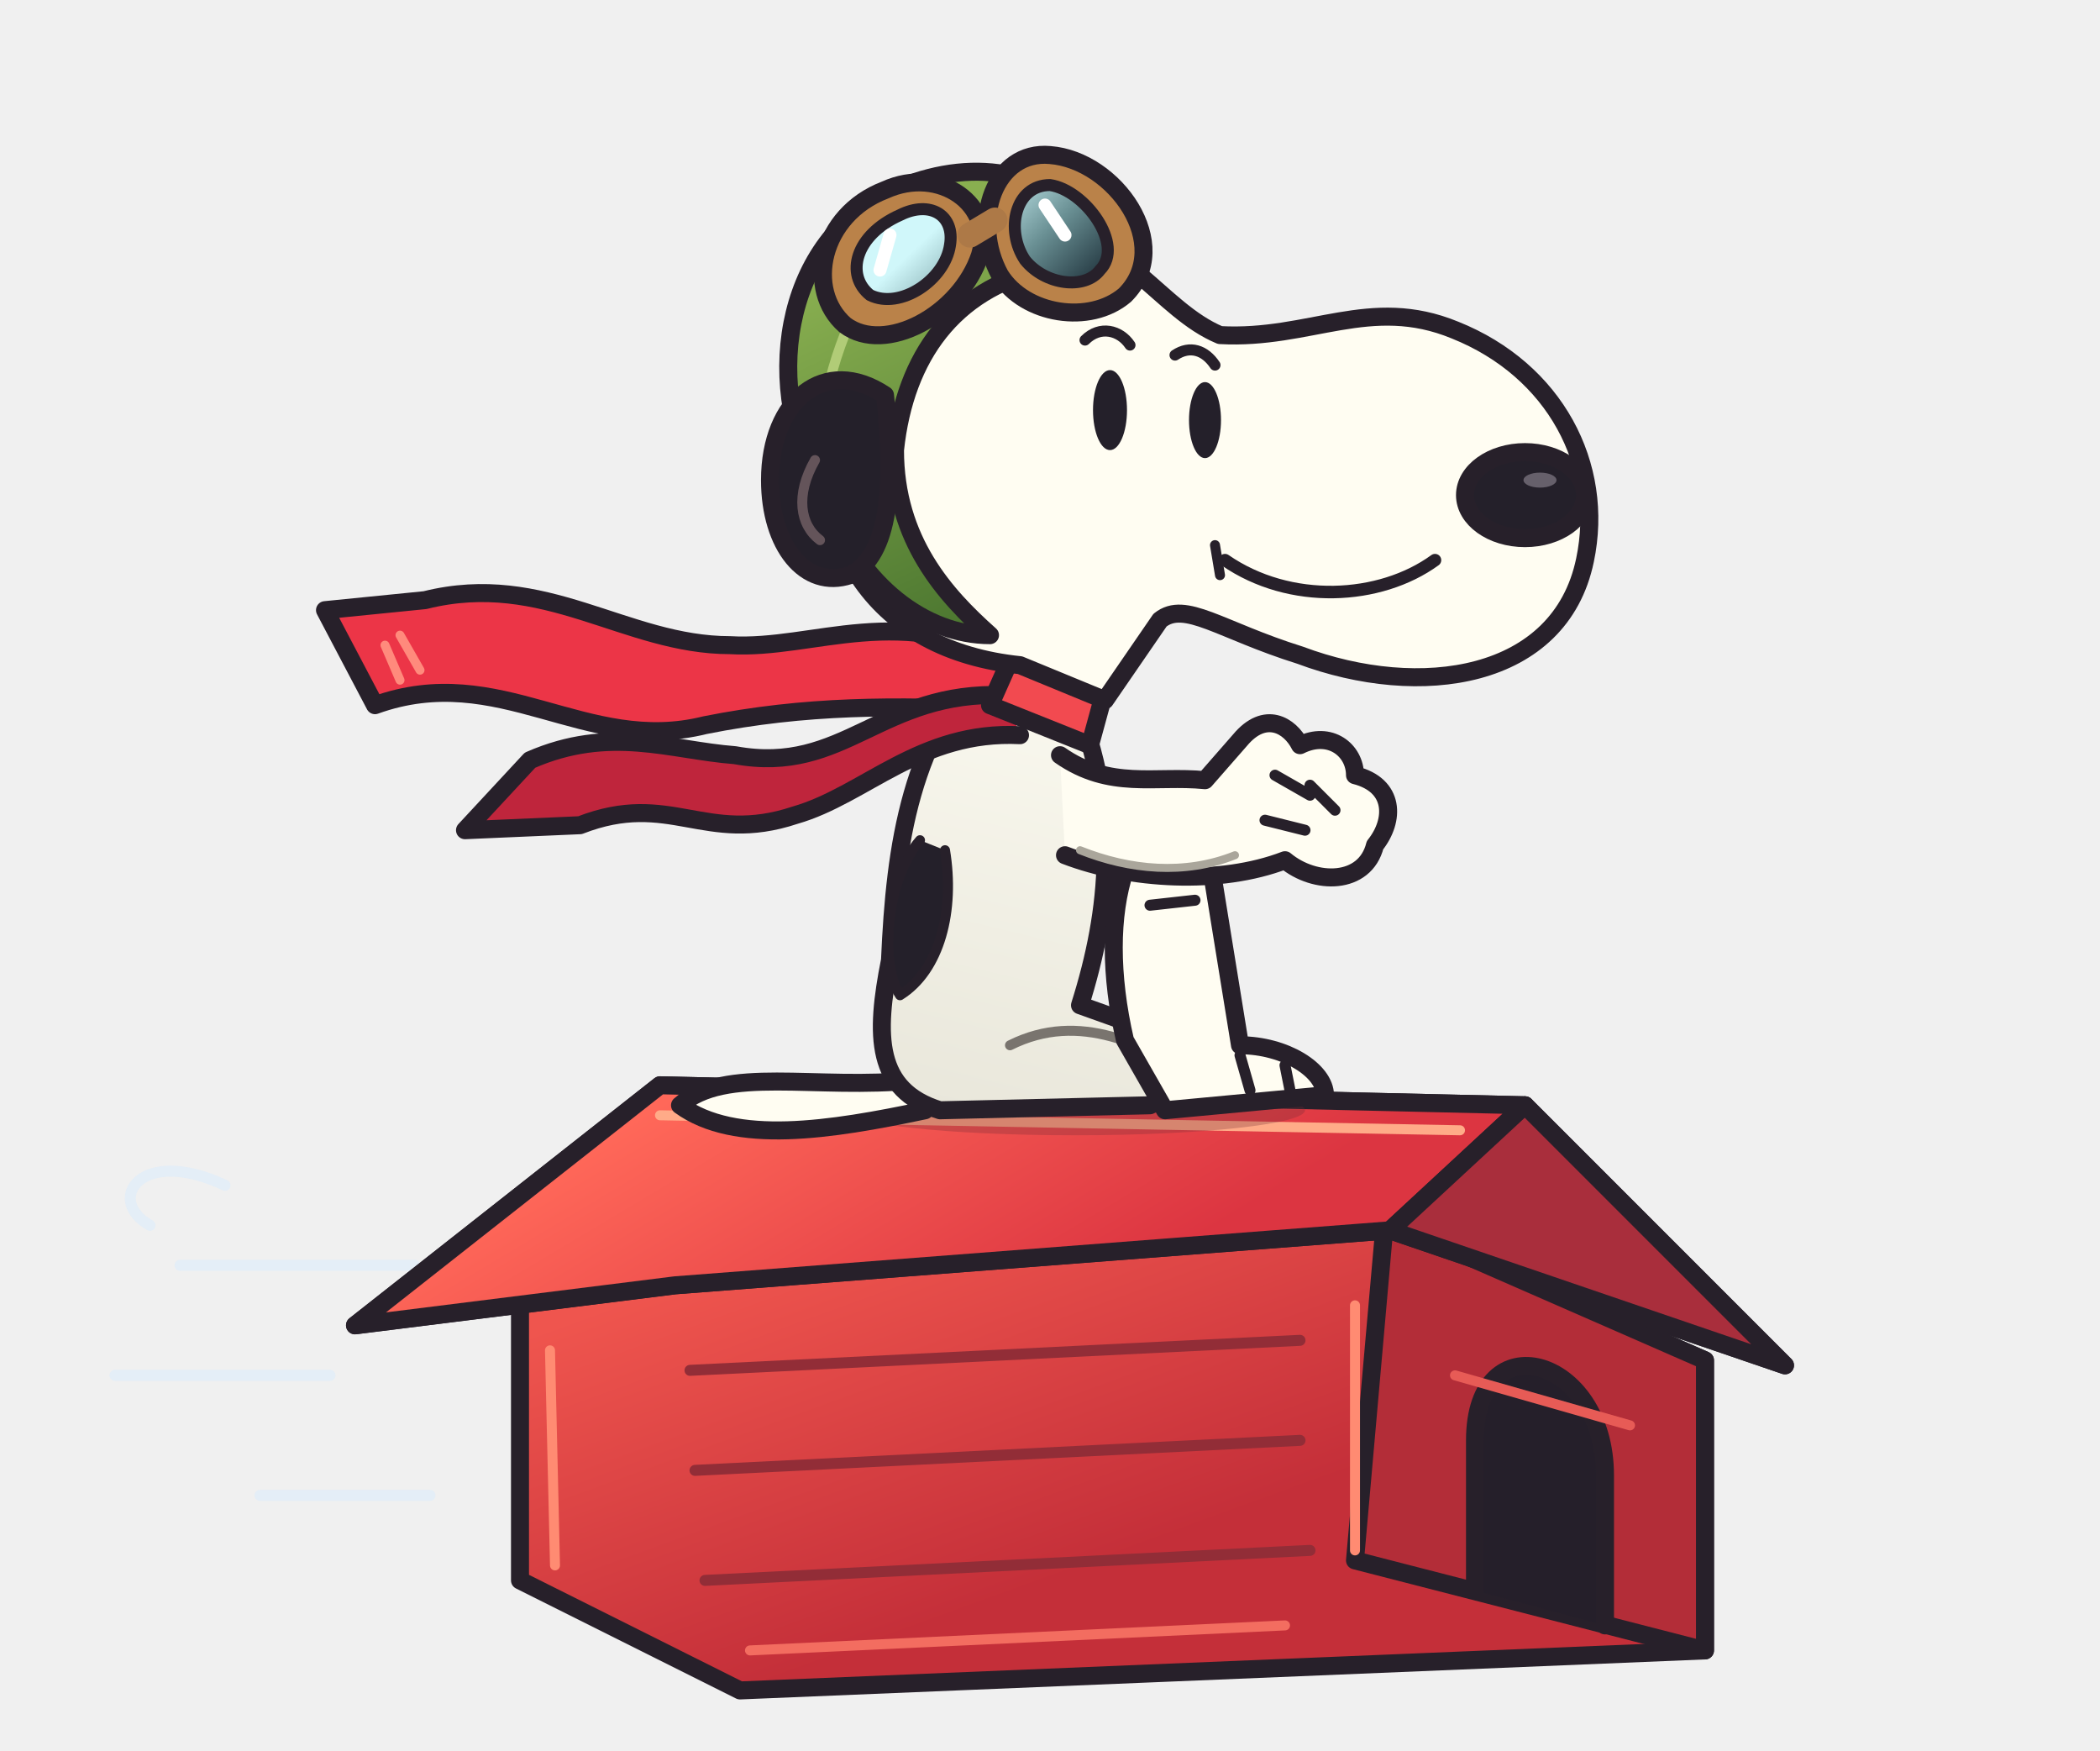
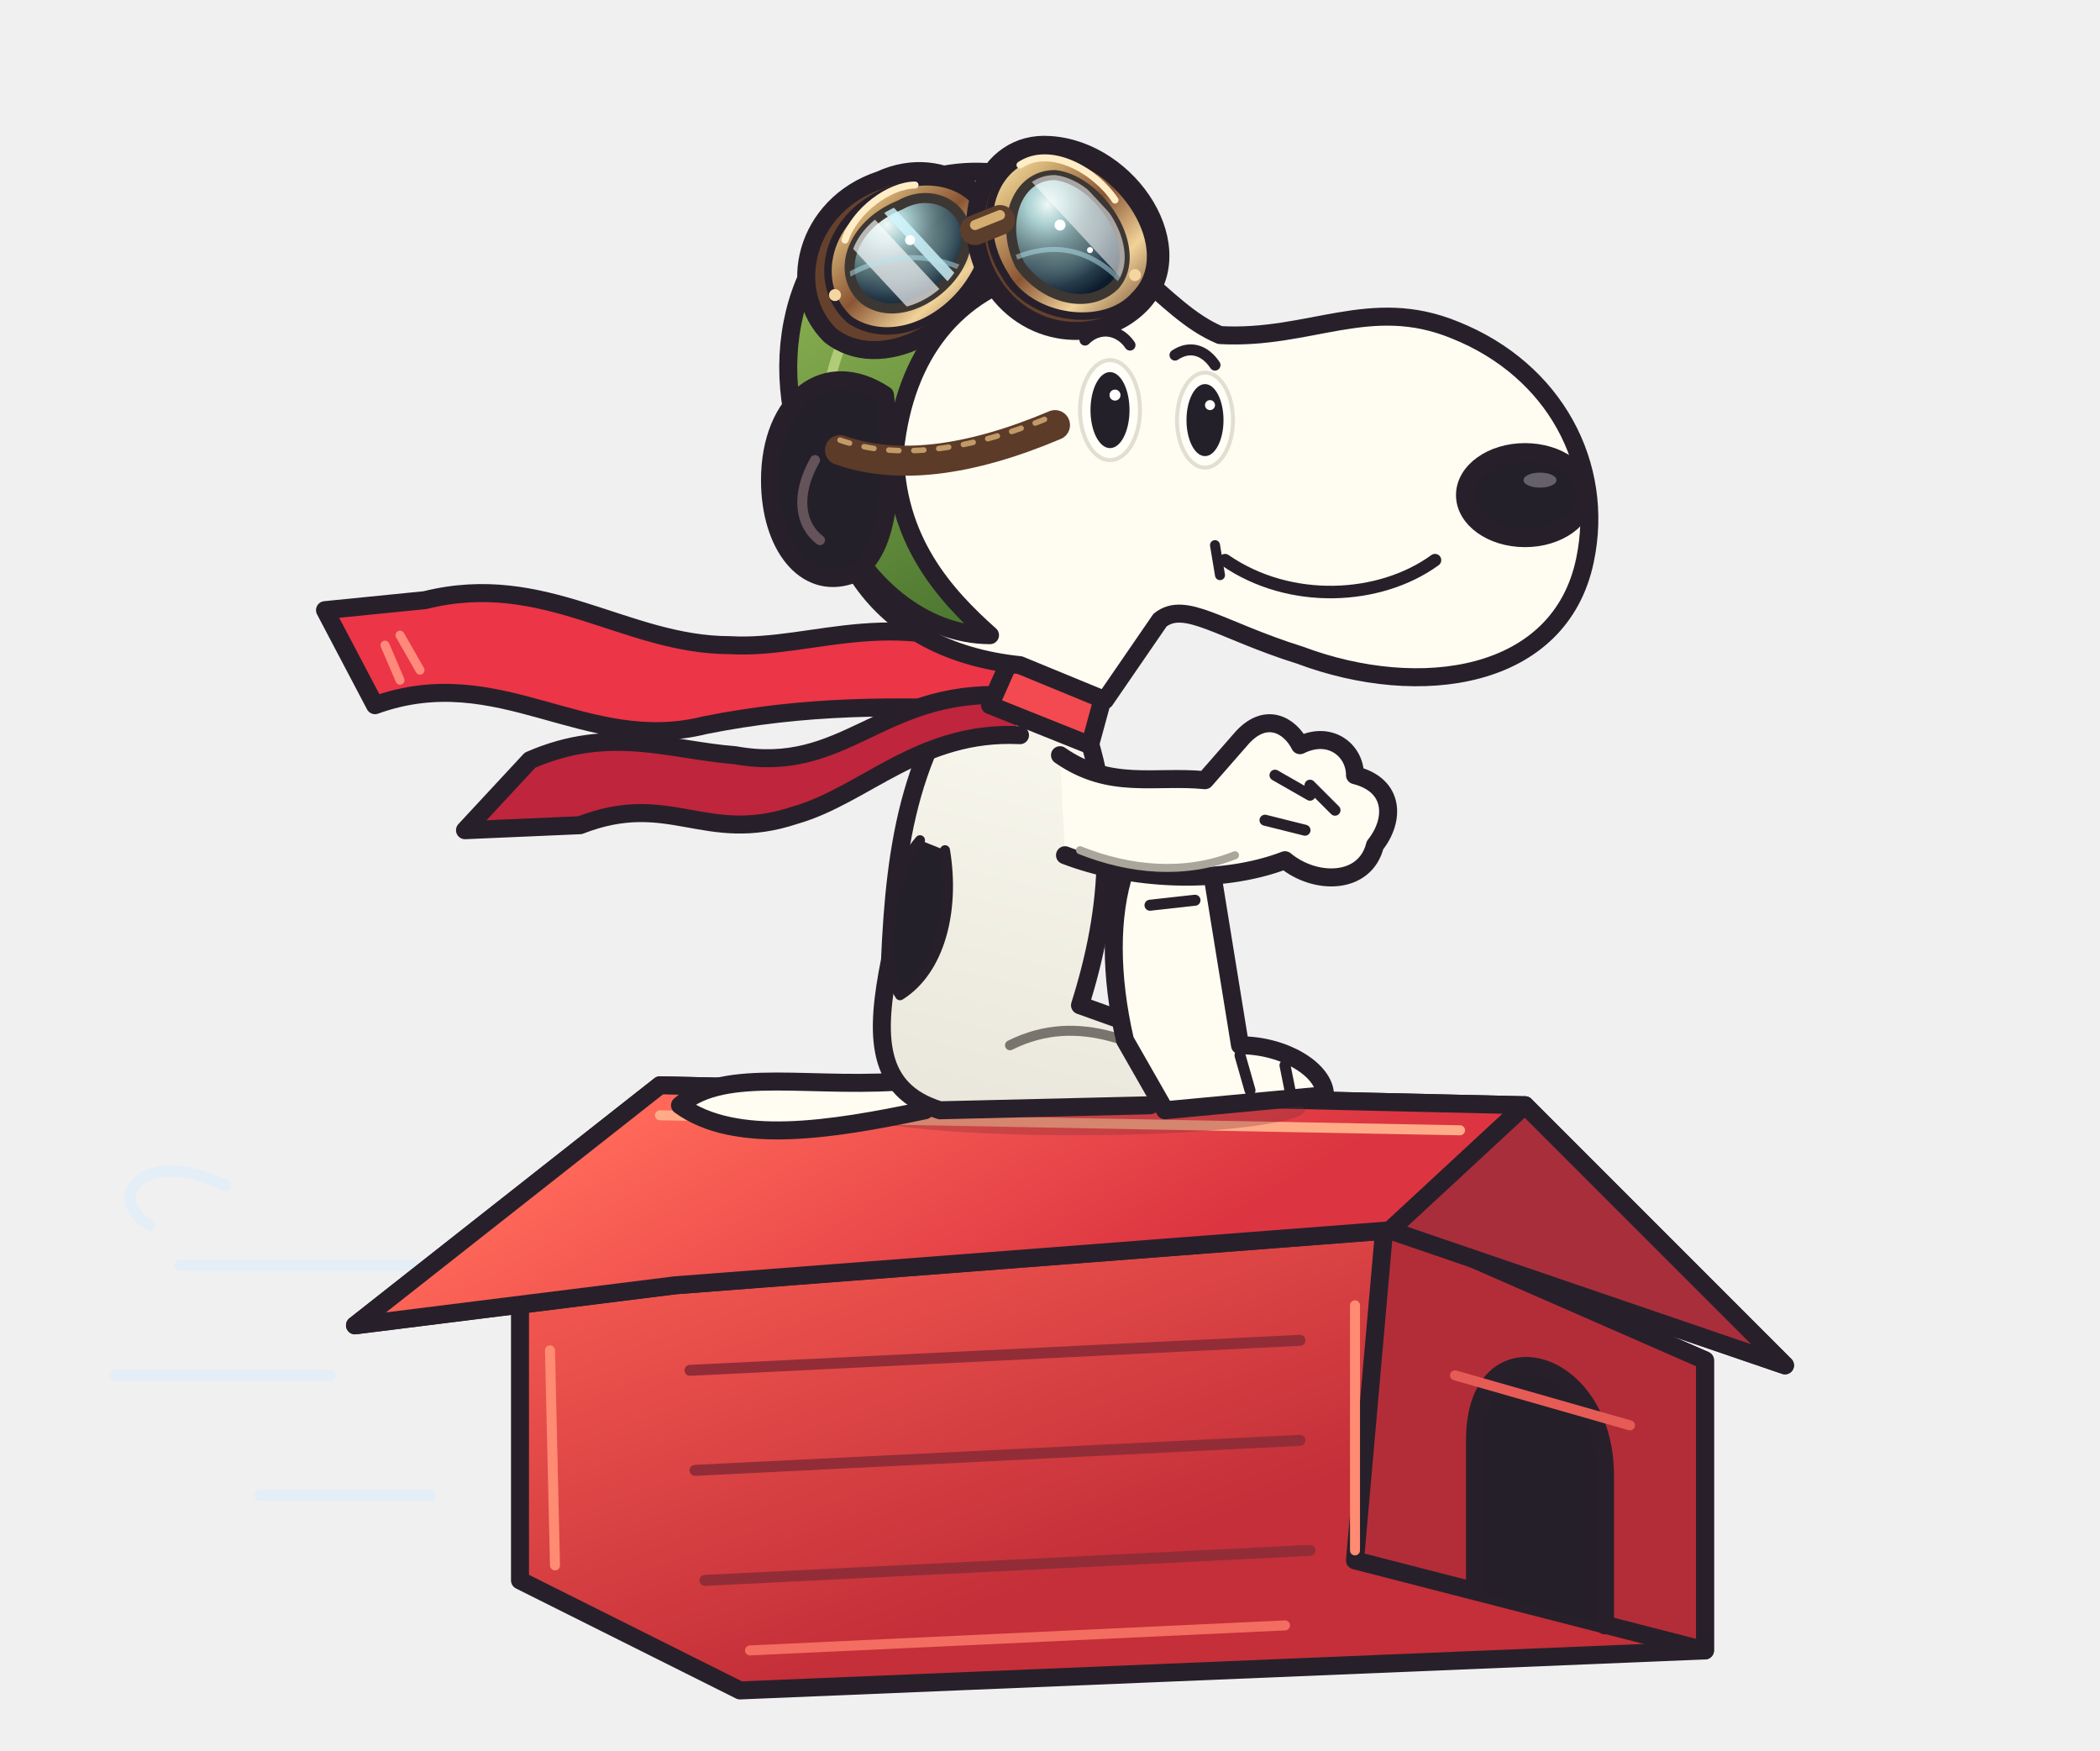
<svg xmlns="http://www.w3.org/2000/svg" viewBox="0 0 420 350" fill="none">
  <defs>
    <linearGradient id="aceRoofPaint" x1="150" y1="210" x2="190" y2="277" gradientUnits="userSpaceOnUse">
      <stop stop-color="#ff6859" />
      <stop offset="1" stop-color="#dc3541" />
    </linearGradient>
    <linearGradient id="aceWallPaint" x1="130" y1="258" x2="158" y2="335" gradientUnits="userSpaceOnUse">
      <stop stop-color="#ef554e" />
      <stop offset="1" stop-color="#c42f39" />
    </linearGradient>
    <linearGradient id="aceCapPaint" x1="175" y1="50" x2="208" y2="121" gradientUnits="userSpaceOnUse">
      <stop stop-color="#89af50" />
      <stop offset="1" stop-color="#4a752f" />
    </linearGradient>
    <linearGradient id="aceWhite" x1="217" y1="110" x2="190" y2="222" gradientUnits="userSpaceOnUse">
      <stop stop-color="#fffef5" />
      <stop offset="1" stop-color="#e9e7db" />
    </linearGradient>
    <linearGradient id="aceLens" x1="190" y1="43" x2="210" y2="64" gradientUnits="userSpaceOnUse">
      <stop stop-color="#d0f7fa" />
      <stop offset=".55" stop-color="#698f93" />
      <stop offset="1" stop-color="#263b44" />
    </linearGradient>
+     <radialGradient id="aceOpticalGlass" cx="32%" cy="24%" r="80%">
+       <stop stop-color="#f2ffff" stop-opacity=".95" />
+       <stop offset=".22" stop-color="#a9dce6" stop-opacity=".85" />
+       <stop offset=".54" stop-color="#497e91" stop-opacity=".74" />
+       <stop offset=".83" stop-color="#1b3448" stop-opacity=".94" />
+       <stop offset="1" stop-color="#0d1c2d" />
+     </radialGradient>
+     <linearGradient id="aceBrassRim" x1="0" y1="0" x2="1" y2="1">
+       <stop stop-color="#fff0bc" />
+       <stop offset=".2" stop-color="#d7b477" />
+       <stop offset=".48" stop-color="#8a5534" />
+       <stop offset=".73" stop-color="#f1d399" />
+       <stop offset="1" stop-color="#6c452f" />
+     </linearGradient>
+     <clipPath id="aceGlassClips">
+       <path d="M180 41c-10 4-13 14-7 19 7 5 18-2 20-10 2-8-6-13-13-9Z" />
+       <path d="M211 35c-8 0-11 10-7 18 5 7 14 9 19 4 6-7-3-21-12-22Z" />
+     </clipPath>
  </defs>
  <g stroke="#27202a" stroke-width="3.6" stroke-linecap="round" stroke-linejoin="round">
    <g class="ace-wind" stroke="#d4eaff" stroke-width="2.2" opacity=".45">
      <path d="M36 253h47m-60 22h43m-14 24h34" />
      <path d="M45 237c-17-8-24 3-15 8" />
    </g>
    <g class="ace-flight-rig">
      <g class="ace-house">
        <path d="m104 253 173-9 64 28v58l-193 8-44-22Z" fill="url(#aceWallPaint)" />
        <path d="m277 244 64 28v58l-70-18Z" fill="#b32d38" />
        <path d="m71 265 61-48 173 4 52 52-79-27-143 11Z" fill="url(#aceRoofPaint)" />
        <path d="m132 217 173 4-27 25-143 11-64 8Z" fill="url(#aceRoofPaint)" />
        <path d="m305 221 52 52-79-27Z" fill="#a92e3c" />
        <path d="m132 223 160 3" stroke="#ffab88" stroke-width="2" />
        <path d="m138 274 122-6m-121 26 121-6m-119 28 121-6" stroke="#922d37" stroke-width="2.2" />
        <path d="m110 270 1 43m160-52v49" stroke="#ff8b72" stroke-width="2" />
        <path d="M295 318v-30c0-24 26-17 26 7v30" fill="#251f2a" />
        <path d="m291 275 35 10" stroke="#e75b56" stroke-width="2" />
        <path d="m150 330 107-5" stroke="#f36d60" stroke-width="2" />
      </g>
      <ellipse cx="215" cy="222" rx="46" ry="5" fill="#752b36" stroke="none" opacity=".3" />
      <g class="ace-pilot">
        <path class="ace-tail" d="M183 216c-20 2-38-3-47 5 11 8 30 5 49 1" fill="#fffdf2" />
        <path d="M199 130c-17 17-20 39-21 62-3 15-3 26 10 30l42-1c7-3 6-12 0-15l-14-5c6-19 8-39-1-61" fill="url(#aceWhite)" />
        <path d="M184 168c-7 8-8 25-4 31 8-5 11-17 9-29" fill="#24202a" stroke-width="2" />
        <path d="M202 209c14-7 27 0 39 7" stroke="#79746e" stroke-width="2" />
        <g class="ace-knee">
          <path d="M225 208c-3-13-3-25 0-34 2-9 13-11 17-2l6 37c9 0 17 5 17 10l-32 3-8-14Z" fill="#fffdf2" />
          <path d="m230 181 9-1m9 31 2 7m7-5 1 5" stroke-width="2.2" />
        </g>
        <g class="ace-scarf">
          <path class="ace-scarf-long" d="M204 133c-24-13-41-3-58-4-21 0-37-15-61-9l-20 2 10 19c25-9 42 10 66 4 20-4 38-4 59-3Z" fill="#ec3547" />
          <path class="ace-scarf-short" d="M201 139c-25-1-32 16-54 12-13-1-25-6-41 1l-13 14 23-1c18-7 25 4 43-2 14-4 25-17 45-16" fill="#bf253c" />
          <path d="m202 132 19 6-3 11-20-8Z" fill="#f24a50" />
          <path d="m80 127 4 7m-7-5 3 7" stroke="#ff8a7c" stroke-width="1.8" />
        </g>
        <g class="ace-head">
          <path d="M204 133c-29-3-42-24-39-52 2-27 17-40 42-36 18 2 25 17 37 22 18 1 30-8 47-1 20 8 30 27 26 46-5 24-33 28-57 19-16-5-23-11-28-7l-11 16Z" fill="#fffdf2" />
          <path d="M166 101c-14-21-10-50 9-61 14-8 31-8 41 3l-8 11c-17 4-27 17-29 36 0 18 10 29 19 37-13 0-26-10-32-26Z" fill="url(#aceCapPaint)" />
          <path d="M172 60c-6 12-9 25-7 35" stroke="#b1cc77" stroke-width="2" />
          <path class="ace-ear" d="M177 79c-12-8-23 1-23 17 0 13 7 22 16 19 8-4 9-18 7-36Z" fill="#24202a" />
          <path d="M163 92c-4 7-3 13 1 16" stroke="#64545a" stroke-width="2" />
          <path d="m169 57 43-14" stroke="#795032" stroke-width="8" />
+           <g class="ace-eyes">
+             <ellipse cx="222" cy="82" rx="6" ry="10" fill="#fffef7" stroke="#e3ded2" stroke-width=".8" />
+             <ellipse cx="241" cy="84" rx="5.6" ry="9.5" fill="#fffef7" stroke="#e3ded2" stroke-width=".8" />
+             <g class="ace-pupils" stroke="none">
+               <ellipse cx="222" cy="82" rx="3.9" ry="7.6" fill="#24202a" />
+               <ellipse cx="241" cy="84" rx="3.7" ry="7.2" fill="#24202a" />
+               <circle cx="223" cy="79" r="1.1" fill="#fff" />
+               <circle cx="242" cy="81" r="1" fill="#fff" />
+             </g>
+           </g>
+           <g class="ace-goggle-side-strap">
+             <path d="M168 90q17 6 43-5" stroke="#5c3b28" stroke-width="6" />
+             <path d="M168 88q17 6 43-5" stroke="#c29a67" stroke-width="1.1" stroke-dasharray="2 3" />
+           </g>
          <g class="ace-goggles">
-             <path d="M177 38c-13 5-16 20-8 27 8 6 23-2 27-14 3-10-8-18-19-13Z" fill="#ba8249" />
-             <path d="M180 43c-9 4-11 12-6 16 6 3 15-3 16-10 1-6-4-9-10-6Z" fill="url(#aceLens)" stroke-width="2.4" />
-             <path d="M210 31c-11-1-16 13-10 24 5 8 18 10 25 4 10-10-2-27-15-28Z" fill="#ba8249" />
-             <path d="M210 37c-7 0-9 9-5 15 4 5 12 6 15 2 5-5-3-16-10-17Z" fill="url(#aceLens)" stroke-width="2.4" />
-             <path class="ace-lens-glint" d="m178 47-2 7m33-13 4 6" stroke="#fff" stroke-width="2.6" />
-             <path d="m194 47 5-3" stroke="#ad7947" stroke-width="5" />
-           </g>
-           <g class="ace-eyes" fill="#24202a" stroke="none">
-             <ellipse cx="222" cy="82" rx="3.4" ry="8" />
-             <ellipse cx="241" cy="84" rx="3.2" ry="7.6" />
+             <path d="m169 57 43-14" stroke="#543724" stroke-width="8" />
+             <path d="m168 55 43-14" stroke="#c79c65" stroke-width="1.3" stroke-dasharray="2 3" />
+             <path d="M176 36c-15 5-19 22-10 31 10 8 27-1 32-15 4-12-9-22-22-16Z" fill="#65412d" />
+             <path d="M178 38c-13 5-16 19-8 26 9 6 23-1 27-14 3-10-8-17-19-12Z" fill="url(#aceBrassRim)" stroke-width="1.5" />
+             <path d="M180 41c-10 4-13 14-7 19 7 5 18-2 20-10 2-8-6-13-13-9Z" fill="url(#aceOpticalGlass)" stroke="#3d3734" stroke-width="2" />
+             <path d="M210 29c-13-1-19 15-12 27 7 12 22 13 30 5 11-11-2-31-18-32Z" fill="#65412d" />
+             <path d="M211 31c-12-1-17 13-10 24 5 9 20 11 26 4 9-9-3-27-16-28Z" fill="url(#aceBrassRim)" stroke-width="1.5" />
+             <path d="M211 35c-8 0-11 10-7 18 5 7 14 9 19 4 6-7-3-21-12-22Z" fill="url(#aceOpticalGlass)" stroke="#3d3734" stroke-width="2" />
+             <g clip-path="url(#aceGlassClips)" stroke="none">
+               <g class="ace-lens-reflections">
+                 <path d="m156 34 7-3 39 42-7 3Z" fill="#fff" opacity=".65" />
+                 <path d="m167 32 2-1 39 42-2 1Z" fill="#d2f7ff" opacity=".8" />
+                 <path d="m193 22 7-3 39 42-7 3Z" fill="#fff" opacity=".55" />
+                 <path d="m205 23 2-1 39 42-2 1Z" fill="#d2f7ff" opacity=".7" />
+               </g>
+               <path d="M168 56q14-9 29 0m5-4q13-6 23 5" stroke="#b6e4ed" stroke-width="1" opacity=".5" />
+               <g class="ace-glass-stars" fill="#fff">
+                 <circle cx="182" cy="48" r="1" />
+                 <circle cx="212" cy="45" r="1.1" />
+                 <circle cx="218" cy="50" r=".6" />
+               </g>
+             </g>
+             <path d="M169 48c2-6 9-11 14-11m21-4c6-4 15 1 19 7" stroke="#ffedc6" stroke-width="1.4" />
+             <path d="m195 46 5-2" stroke="#5c3e2c" stroke-width="6" />
+             <path d="m195 45 5-2" stroke="#d4ad70" stroke-width="2" />
+             <circle cx="167" cy="59" r="1.2" fill="#f6d6a0" stroke="none" />
+             <circle cx="227" cy="55" r="1.2" fill="#f6d6a0" stroke="none" />
          </g>
          <path class="ace-brows" d="M217 68c3-3 7-2 9 1m9 2c3-2 6-1 8 2" stroke-width="2.2" />
          <ellipse cx="305" cy="99" rx="12" ry="8.6" fill="#24202a" />
          <ellipse cx="308" cy="96" rx="3.3" ry="1.5" fill="#66606b" stroke="none" />
          <path class="ace-smile" d="M245 112c13 9 31 8 42 0" stroke-width="2.5" />
          <path d="m243 109 1 6" stroke-width="2" />
        </g>
        <g class="ace-paws">
          <path d="M212 151c10 7 19 4 29 5l7-8c5-6 10-3 12 1 6-3 11 1 11 6 8 2 8 9 4 14-2 8-12 8-18 3-13 5-31 4-44-1" fill="#fffdf2" />
          <path d="m255 155 7 4m0-2 5 5m-14 2 8 2" stroke-width="2.2" />
          <path d="M216 170c10 4 21 5 31 1" stroke="#aaa69b" stroke-width="1.6" />
        </g>
      </g>
    </g>
  </g>
</svg>
